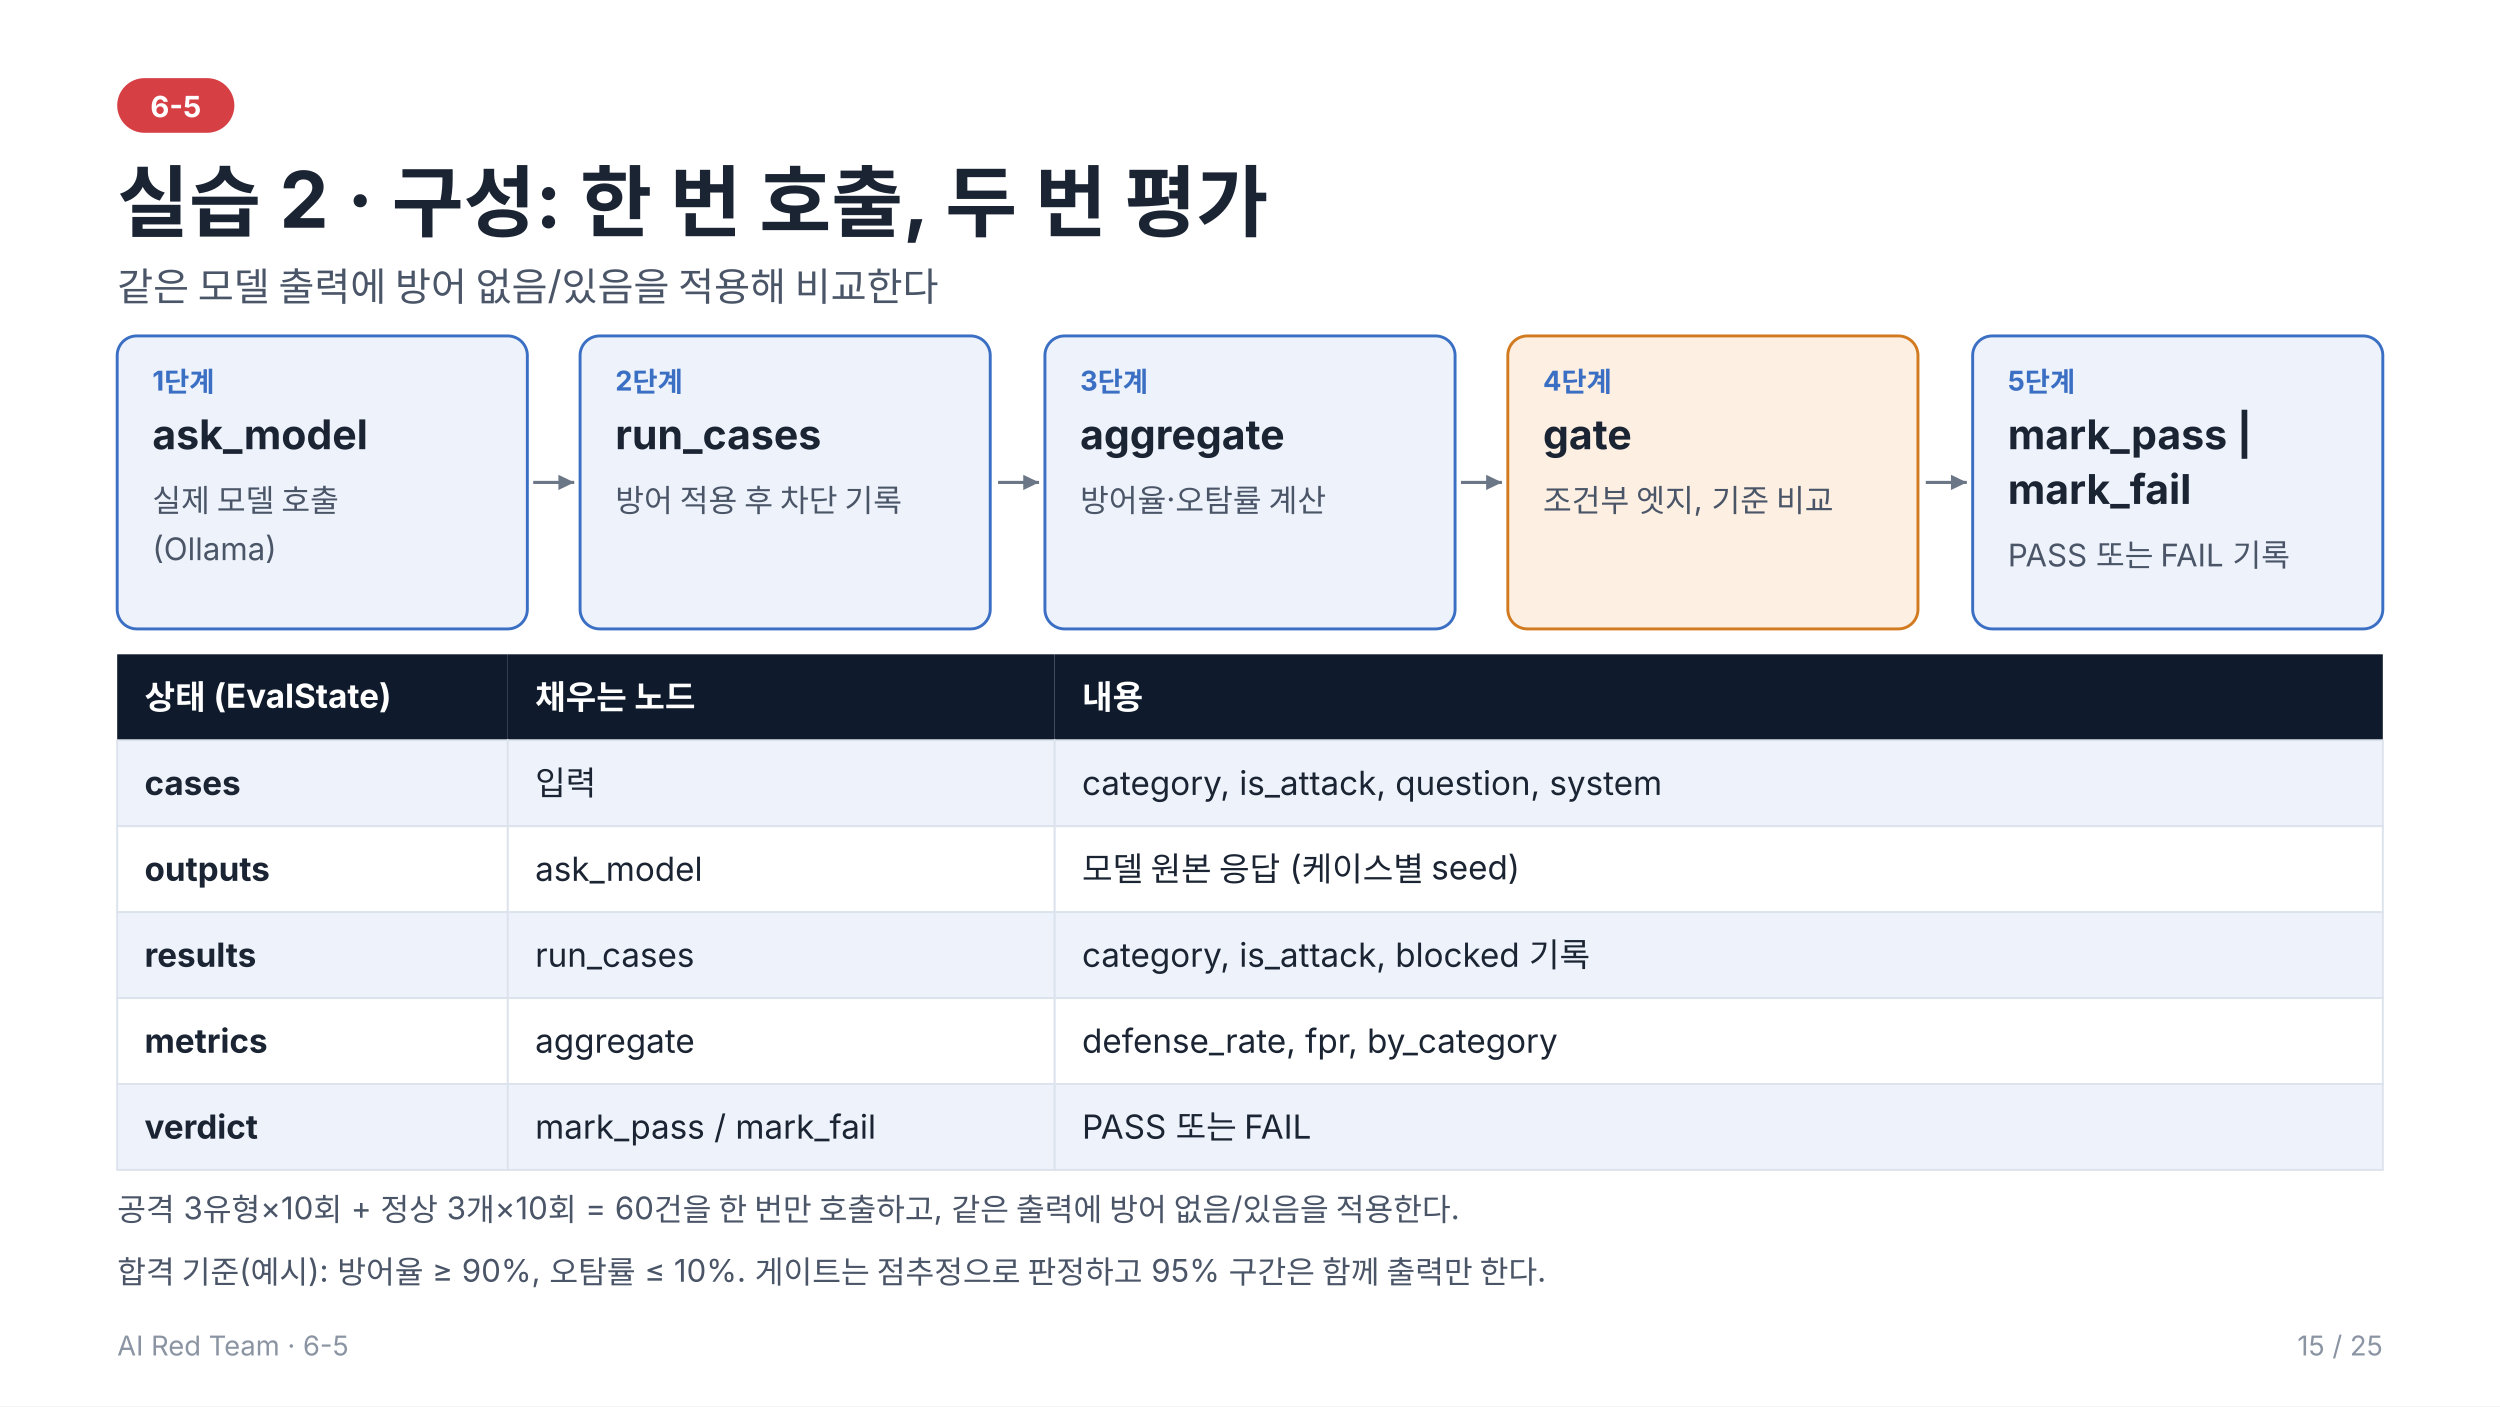
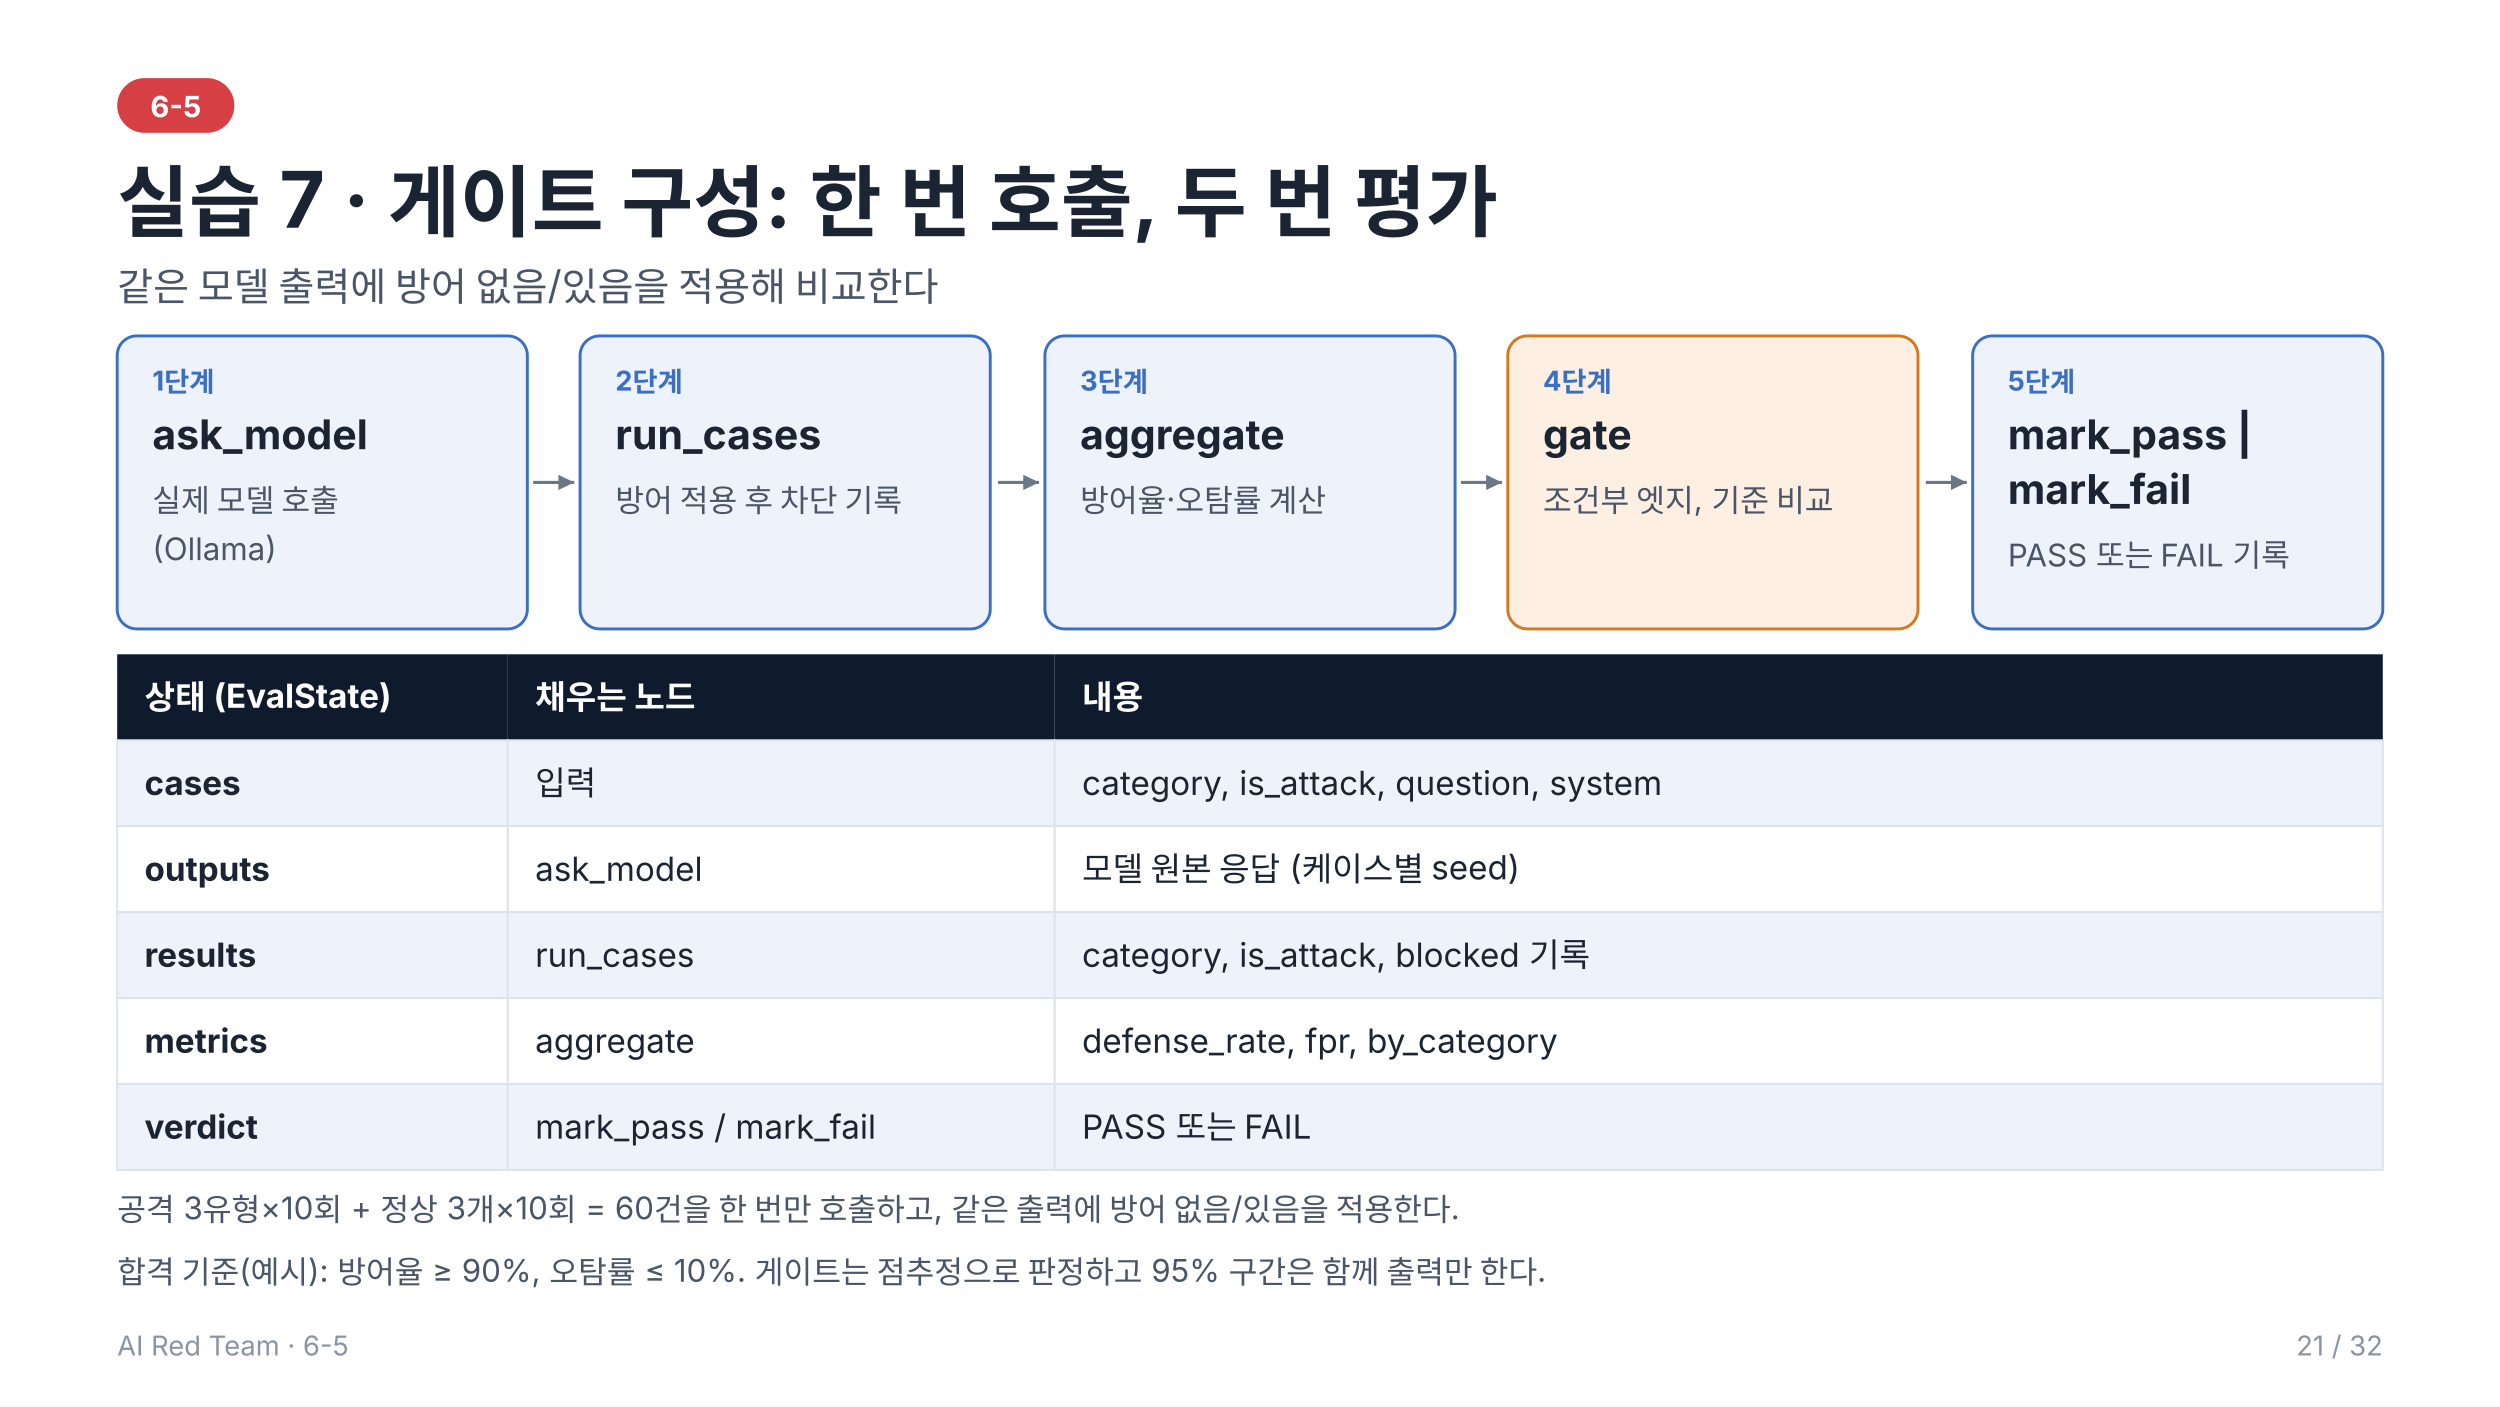
<svg xmlns="http://www.w3.org/2000/svg" viewBox="0 0 1280 720" role="img" aria-labelledby="t d" font-family="-apple-system, 'Apple SD Gothic Neo', 'Noto Sans KR', sans-serif">
  <style>
    .bg { fill: #ffffff; }
    .box { fill: #eef3fb; stroke: #3b6fc4; stroke-width: 1.5; }
    .box.key { fill: #fdf0e3; stroke: #d27a1f; }
    .box.ok { fill: #e9f6ee; stroke: #2f8f5b; }
    .num { fill: #3b6fc4; font-size: 13px; font-weight: 700; }
    .name { fill: #1b2433; font-size: 17px; font-weight: 700; }
    .sub { fill: #4a5568; font-size: 13px; }
    .arrow { stroke: #6b7686; stroke-width: 1.6; fill: none; }
    .head { fill: #6b7686; }
    .loop { stroke: #6b7686; stroke-width: 1.6; fill: none; stroke-dasharray: 5 4; }
    .title { fill: #1b2433; font-size: 18px; font-weight: 700; }
    .note { fill: #4a5568; font-size: 14px; }
    .stitle { fill: #1b2433; font-size: 40px; font-weight: 700; }
    .ssub { fill: #4a5568; font-size: 20px; }
    .chip { fill: #d64045; }
    .chiptxt { fill: #ffffff; font-size: 15px; font-weight: 700; }
    .foot { fill: #8a94a3; font-size: 14px; }
    .c1 { fill: #3b6fc4; fill-opacity: .22; stroke: #3b6fc4; stroke-width: 1.5; }
    .c2 { fill: #d27a1f; fill-opacity: .22; stroke: #d27a1f; stroke-width: 1.5; }
    .c3 { fill: #2f8f5b; fill-opacity: .22; stroke: #2f8f5b; stroke-width: 1.5; }
    @media (prefers-color-scheme: dark) {
      .bg { fill: #14181f; }
      .box { fill: #1c2536; stroke: #7aa5ee; }
      .box.key { fill: #33271a; stroke: #f0a45a; }
      .box.ok { fill: #14291e; stroke: #5fc58b; }
      .num { fill: #7aa5ee; }
      .name, .title, .stitle { fill: #eef1f6; }
      .ssub { fill: #aab3c2; }
      .foot { fill: #8a94a3; }
      .chip { fill: #e5656a; }
      .sub, .note { fill: #aab3c2; }
      .arrow, .loop { stroke: #8f9aab; }
      .head { fill: #8f9aab; }
      .c1 { fill: #7aa5ee; fill-opacity: .25; stroke: #7aa5ee; }
      .c2 { fill: #f0a45a; fill-opacity: .25; stroke: #f0a45a; }
      .c3 { fill: #5fc58b; fill-opacity: .25; stroke: #5fc58b; }
    }

    .body { fill: #1b2433; font-size: 19px; }
    .bsm { fill: #4a5568; font-size: 16px; }
    .cname { fill: #1b2433; font-size: 21px; font-weight: 700; }
    .tag { fill: #3b6fc4; font-size: 14px; font-weight: 700; }
    .red { fill: #d64045; }
    .th { fill: #0f1b2d; }
    .thtxt { fill: #ffffff; font-size: 17px; font-weight: 700; }
    .td1 { fill: #eef3fb; stroke: #dde3ec; stroke-width: 1; }
    .td2 { fill: #ffffff; stroke: #dde3ec; stroke-width: 1; }
    .tdtxt { fill: #1b2433; font-size: 17px; }
    .tdb { fill: #1b2433; font-size: 17px; font-weight: 700; }
    .big { fill: #d64045; font-size: 26px; font-weight: 700; }
    .circ { fill: #d64045; }
    .circt { fill: #ffffff; font-size: 16px; font-weight: 700; }
    .circg { fill: #2f8f5b; }
    @media (prefers-color-scheme: dark) {
      .body, .cname, .tdtxt, .tdb { fill: #eef1f6; }
      .bsm { fill: #aab3c2; }
      .tag { fill: #7aa5ee; }
      .red { fill: #e5656a; }
      .th { fill: #2a3a57; }
      .td1 { fill: #1c2536; stroke: #2a3447; }
      .td2 { fill: #14181f; stroke: #2a3447; }
      .big { fill: #e5656a; }
      .circ { fill: #e5656a; }
      .circg { fill: #5fc58b; }
    }
  
    .mono { fill: #1b2433; font-size: 16px; font-family: ui-monospace, Menlo, Consolas, monospace; font-weight: 600; }
    .cmdbg { fill: #0f1b2d; }
    .cmd { fill: #e8eefb; font-size: 16px; font-family: ui-monospace, Menlo, Consolas, monospace; }
    .warn { fill: #fdf0e3; stroke: #d27a1f; stroke-width: 1.5; }
    .gtxt { fill: #2f8f5b; font-size: 14px; font-weight: 700; }
    .otxt { fill: #d27a1f; font-size: 14px; font-weight: 700; }
    @media (prefers-color-scheme: dark) {
      .mono { fill: #eef1f6; }
      .cmdbg { fill: #0b0f16; }
      .warn { fill: #33271a; stroke: #f0a45a; }
      .gtxt { fill: #5fc58b; }
      .otxt { fill: #f0a45a; }
    }
  </style>
  <rect class="bg" width="1280" height="720" />
  <rect class="chip" x="60" y="40" width="60" height="28" rx="14" />
  <text class="chiptxt" x="90" y="60.0" text-anchor="middle">6-5</text>
-   <text class="stitle" x="60" y="118.0" text-anchor="start">실습 2 · 구성: 한 번 호출, 두 번 평가</text>
+   <text class="stitle" x="60" y="118.0" text-anchor="start">실습 7 · 게이트 구성: 한 번 호출, 두 번 평가</text>
  <text class="ssub" x="60" y="154.0" text-anchor="start">같은 모델 출력에 방어 없음/있음을 적용해 비교한다</text>
  <rect class="box" x="60" y="172" width="210" height="150" rx="10" />
  <text class="tag" x="78" y="200.0" text-anchor="start">1단계</text>
  <text class="cname" x="78" y="230.0" text-anchor="start">ask_model</text>
  <text class="bsm" x="78" y="262.0" text-anchor="start">실제 모델 호출</text>
  <text class="bsm" x="78" y="286.8" text-anchor="start">(Ollama)</text>
  <line class="arrow" x1="273" y1="247.0" x2="294" y2="247.0" />
  <polygon class="head" points="294,247.0 285.9,250.9 285.9,243.1" />
  <rect class="box" x="297" y="172" width="210" height="150" rx="10" />
  <text class="tag" x="315" y="200.0" text-anchor="start">2단계</text>
  <text class="cname" x="315" y="230.0" text-anchor="start">run_cases</text>
  <text class="bsm" x="315" y="262.0" text-anchor="start">방어 적용 후 차단 기록</text>
  <line class="arrow" x1="511" y1="247.0" x2="532" y2="247.0" />
  <polygon class="head" points="532,247.0 523.9,250.9 523.9,243.1" />
  <rect class="box" x="535" y="172" width="210" height="150" rx="10" />
  <text class="tag" x="553" y="200.0" text-anchor="start">3단계</text>
  <text class="cname" x="553" y="230.0" text-anchor="start">aggregate</text>
  <text class="bsm" x="553" y="262.0" text-anchor="start">방어율·오탐률 계산</text>
  <line class="arrow" x1="748" y1="247.0" x2="769" y2="247.0" />
  <polygon class="head" points="769,247.0 760.9,250.9 760.9,243.1" />
  <rect class="box key" x="772" y="172" width="210" height="150" rx="10" />
  <text class="tag" x="790" y="200.0" text-anchor="start">4단계</text>
  <text class="cname" x="790" y="230.0" text-anchor="start">gate</text>
  <text class="bsm" x="790" y="262.0" text-anchor="start">조건부 엣지, 기준 비교</text>
  <line class="arrow" x1="986" y1="247.0" x2="1007" y2="247.0" />
  <polygon class="head" points="1007,247.0 998.9,250.9 998.9,243.1" />
  <rect class="box" x="1010" y="172" width="210" height="150" rx="10" />
  <text class="tag" x="1028" y="200.0" text-anchor="start">5단계</text>
  <text class="cname" x="1028" y="230.0" text-anchor="start">mark_pass |</text>
  <text class="cname" x="1028" y="258.0" text-anchor="start">mark_fail</text>
  <text class="bsm" x="1028" y="290.0" text-anchor="start">PASS 또는 FAIL 기록</text>
  <rect class="th" x="60" y="335" width="200" height="44" />
  <rect class="th" x="260" y="335" width="280" height="44" />
  <rect class="th" x="540" y="335" width="680" height="44" />
  <text class="thtxt" x="74" y="363.0" text-anchor="start">상태 (EvalState)</text>
  <text class="thtxt" x="274" y="363.0" text-anchor="start">채우는 노드</text>
  <text class="thtxt" x="554" y="363.0" text-anchor="start">내용</text>
  <rect class="td1" x="60" y="379" width="200" height="44" />
  <text class="tdb" x="74" y="407.0" text-anchor="start">cases</text>
  <rect class="td1" x="260" y="379" width="280" height="44" />
  <text class="tdtxt" x="274" y="407.0" text-anchor="start">입력</text>
  <rect class="td1" x="540" y="379" width="680" height="44" />
  <text class="tdtxt" x="554" y="407.0" text-anchor="start">category, is_attack, question, system</text>
  <rect class="td2" x="60" y="423" width="200" height="44" />
  <text class="tdb" x="74" y="451.0" text-anchor="start">outputs</text>
  <rect class="td2" x="260" y="423" width="280" height="44" />
  <text class="tdtxt" x="274" y="451.0" text-anchor="start">ask_model</text>
  <rect class="td2" x="540" y="423" width="680" height="44" />
  <text class="tdtxt" x="554" y="451.0" text-anchor="start">모델 원본 응답 (케이스별 seed)</text>
  <rect class="td1" x="60" y="467" width="200" height="44" />
  <text class="tdb" x="74" y="495.0" text-anchor="start">results</text>
  <rect class="td1" x="260" y="467" width="280" height="44" />
  <text class="tdtxt" x="274" y="495.0" text-anchor="start">run_cases</text>
  <rect class="td1" x="540" y="467" width="680" height="44" />
  <text class="tdtxt" x="554" y="495.0" text-anchor="start">category, is_attack, blocked 기록</text>
  <rect class="td2" x="60" y="511" width="200" height="44" />
  <text class="tdb" x="74" y="539.0" text-anchor="start">metrics</text>
  <rect class="td2" x="260" y="511" width="280" height="44" />
  <text class="tdtxt" x="274" y="539.0" text-anchor="start">aggregate</text>
  <rect class="td2" x="540" y="511" width="680" height="44" />
  <text class="tdtxt" x="554" y="539.0" text-anchor="start">defense_rate, fpr, by_category</text>
  <rect class="td1" x="60" y="555" width="200" height="44" />
  <text class="tdb" x="74" y="583.0" text-anchor="start">verdict</text>
  <rect class="td1" x="260" y="555" width="280" height="44" />
  <text class="tdtxt" x="274" y="583.0" text-anchor="start">mark_pass / mark_fail</text>
  <rect class="td1" x="540" y="555" width="680" height="44" />
  <text class="tdtxt" x="554" y="583.0" text-anchor="start">PASS 또는 FAIL</text>
  <text class="bsm" x="60" y="625.0" text-anchor="start">공격 3유형×10회 + 정상 3개×10회 = 60건을 한 번만 호출하고, 같은 출력에 방어 없음/있음을 적용한다.</text>
  <text class="bsm" x="60" y="657.0" text-anchor="start">합격 기준(예시): 방어율 ≥ 90%, 오탐률 ≤ 10%. 게이트는 점추정으로 판정하고 95% 구간은 함께 출력만 한다.</text>
  <text class="foot" x="60" y="694.0" text-anchor="start">AI Red Team · 6-5</text>
-   <text class="foot" x="1220" y="694.0" text-anchor="end">15 / 25</text>
+   <text class="foot" x="1220" y="694.0" text-anchor="end">21 / 32</text>
</svg>
